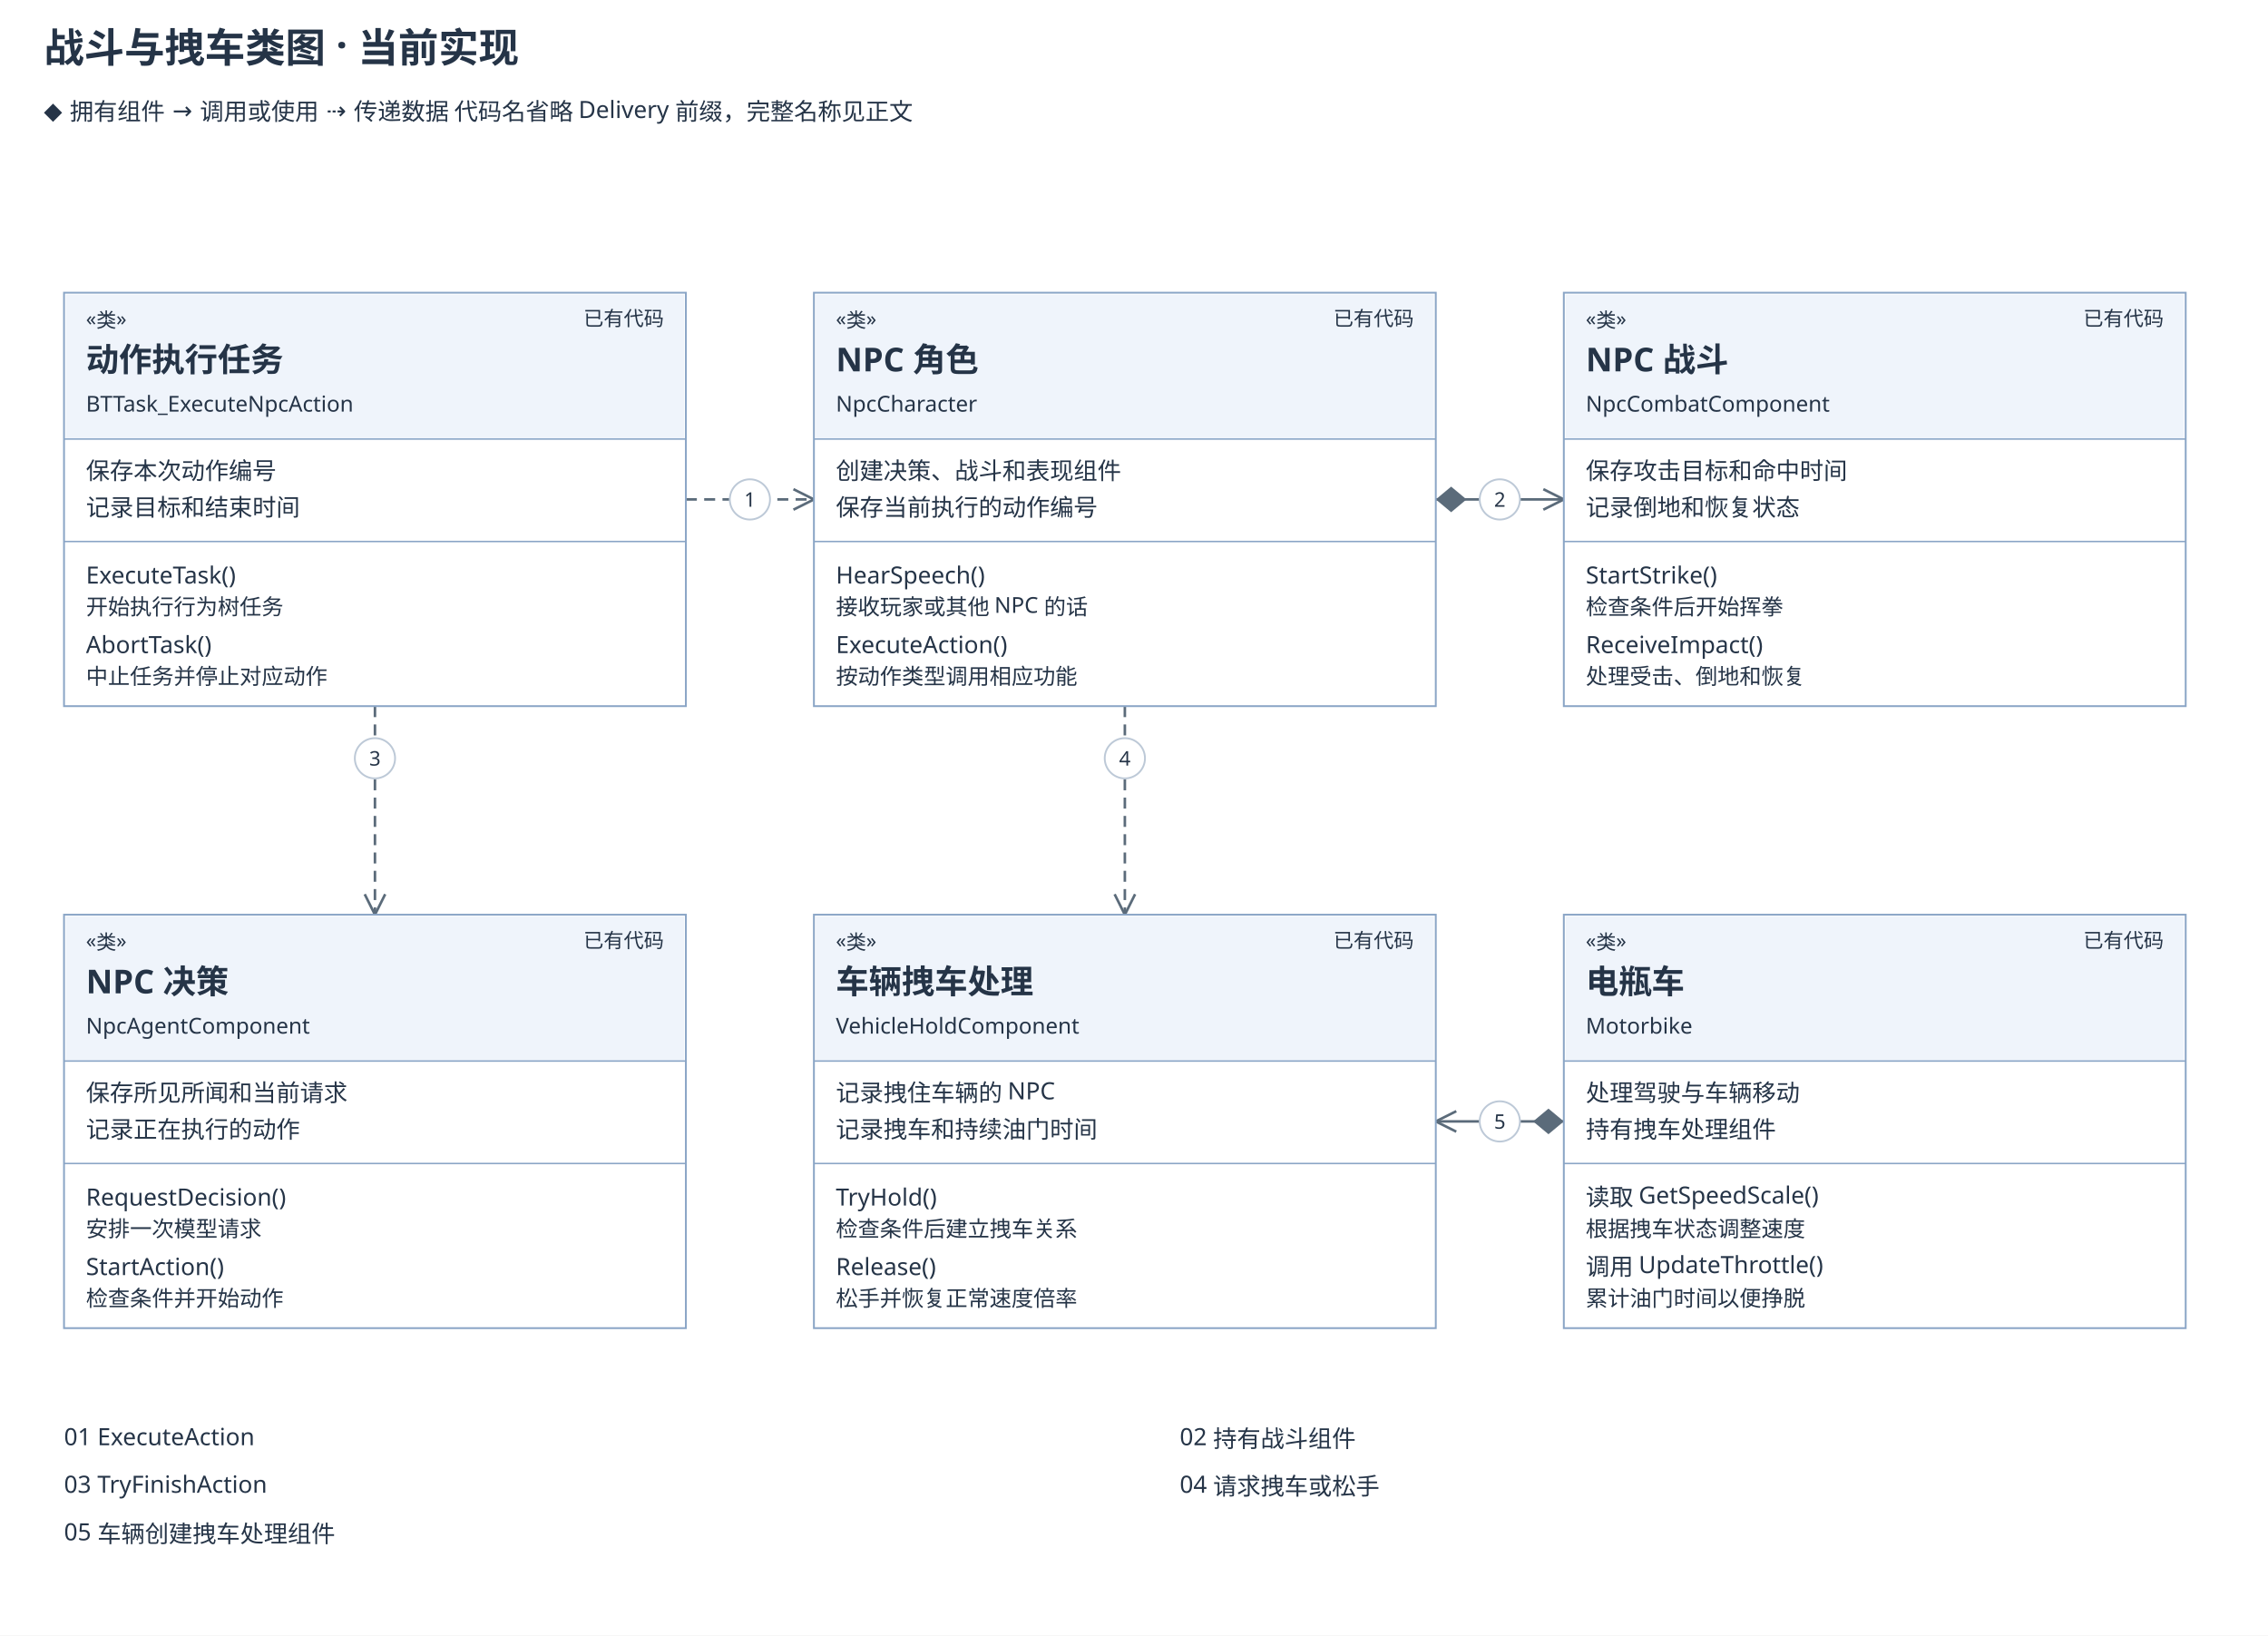
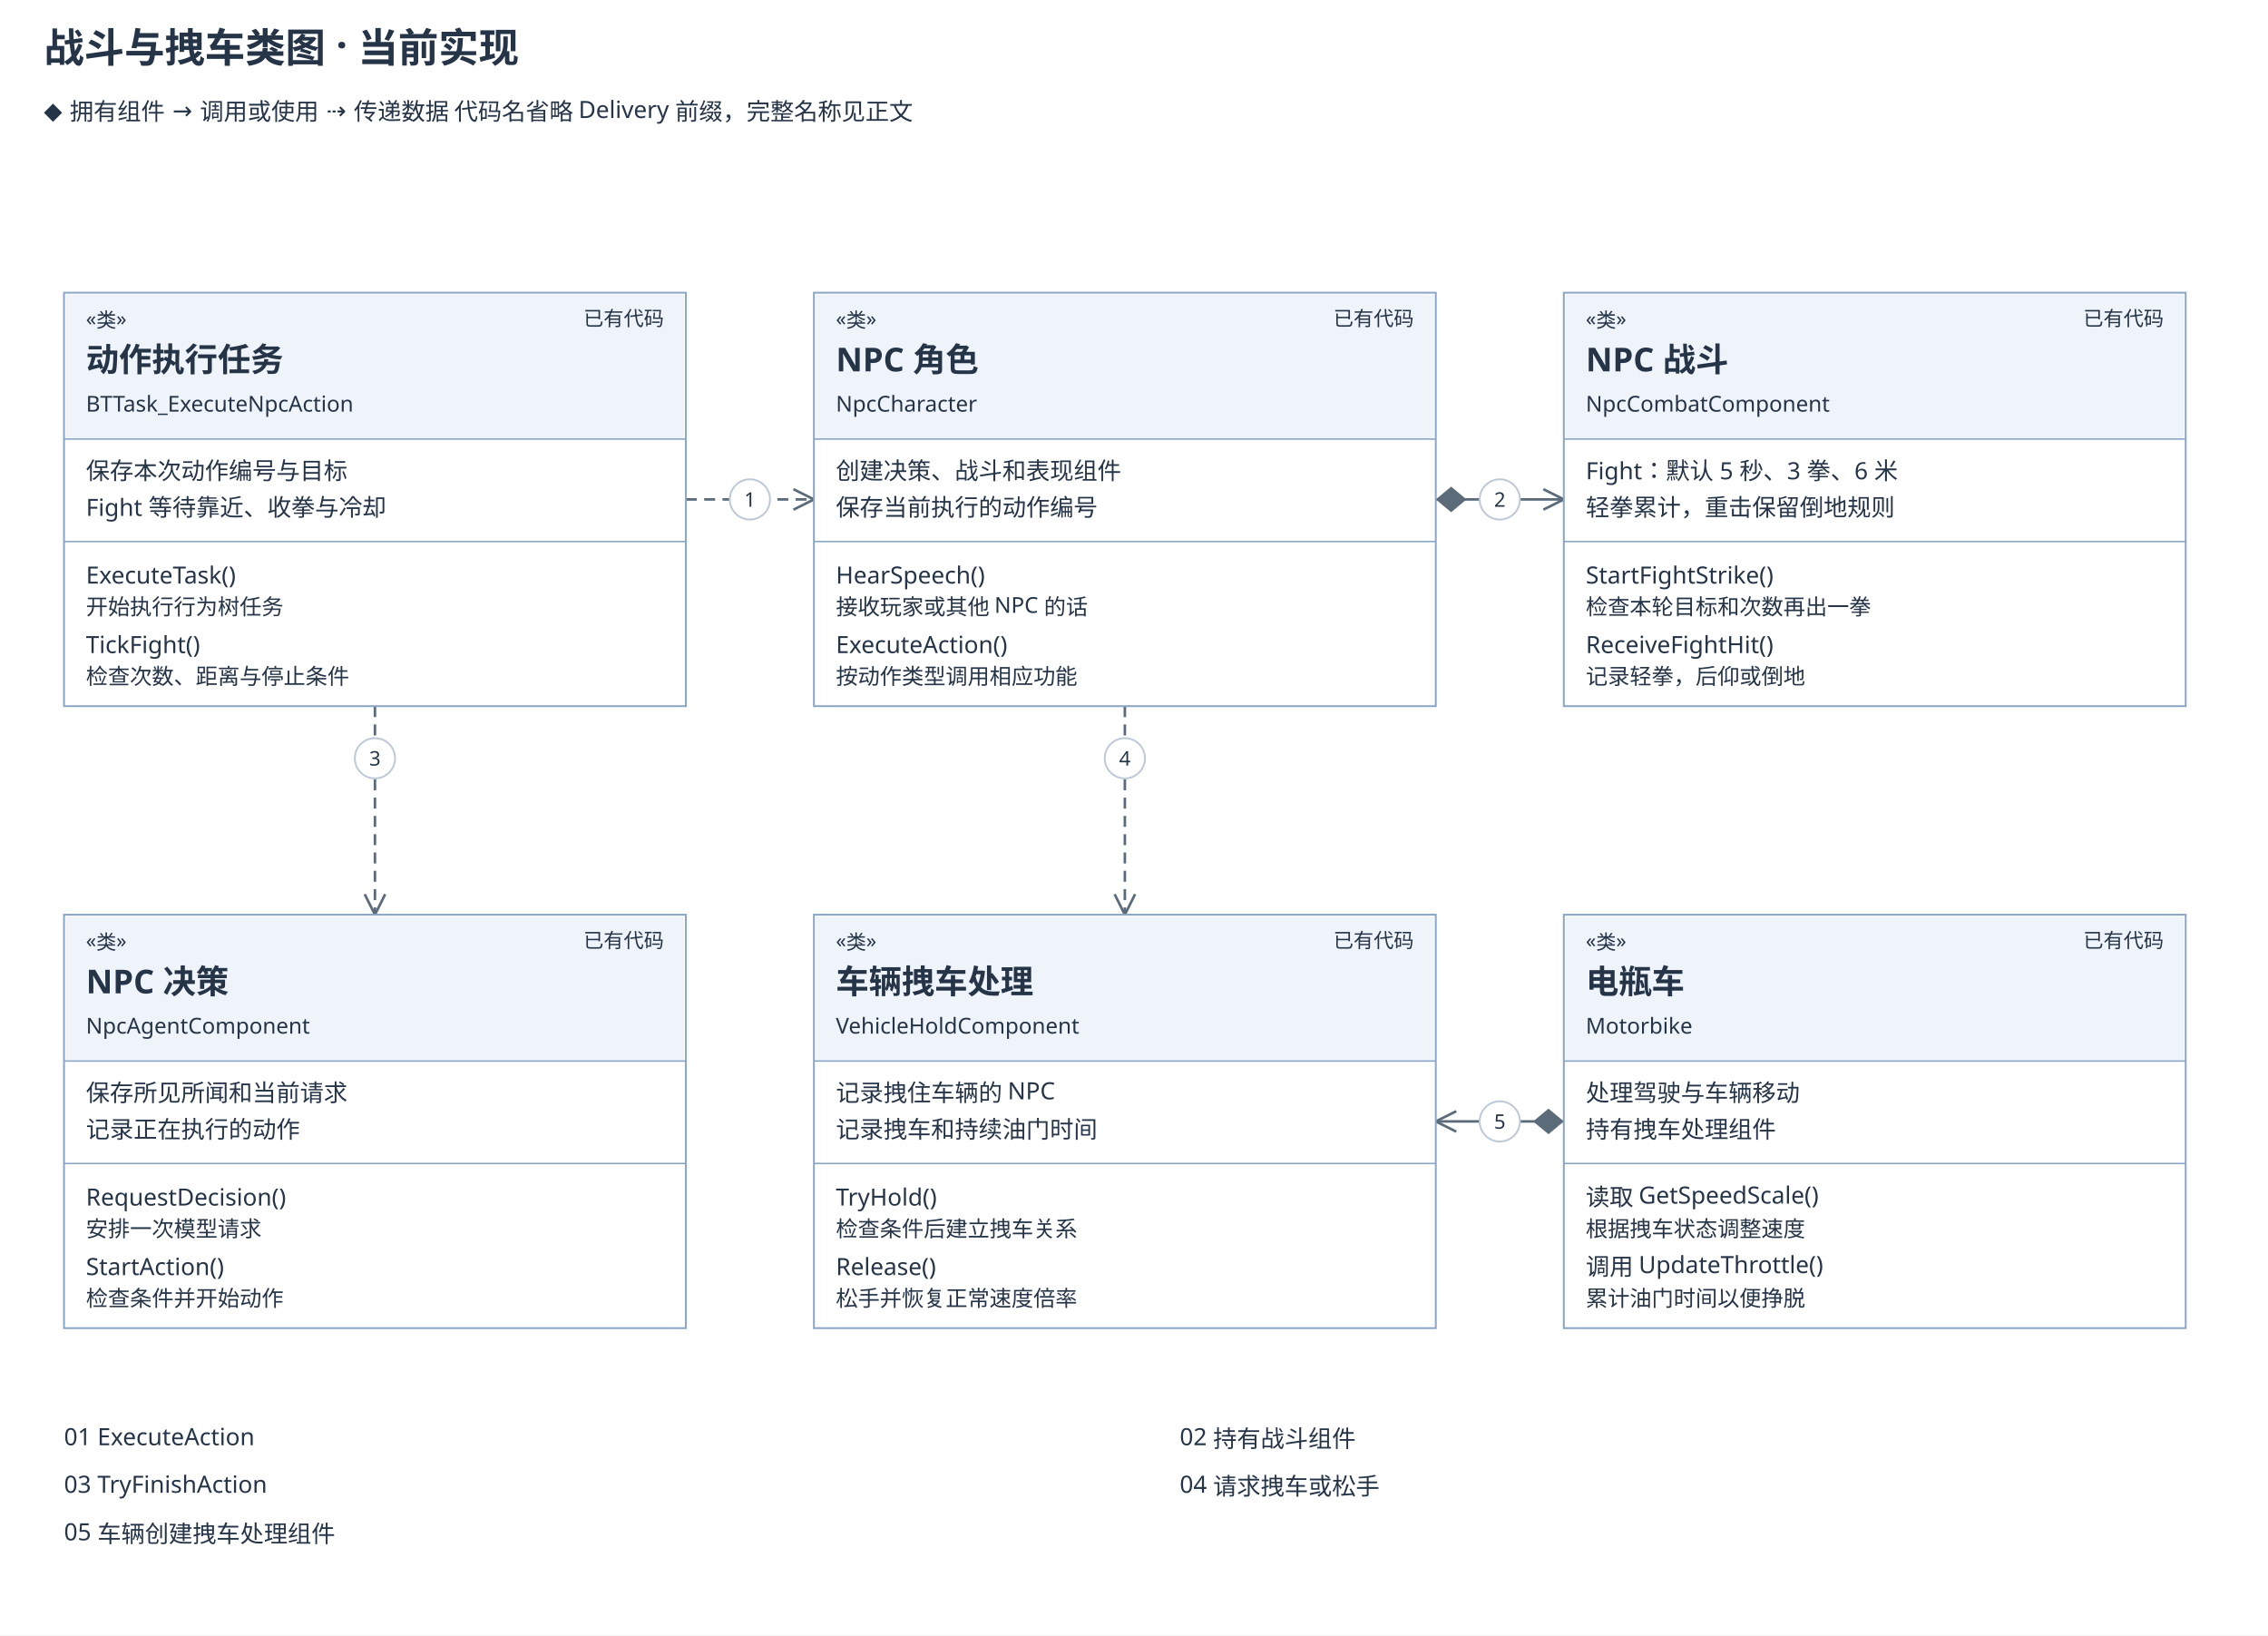
<svg xmlns="http://www.w3.org/2000/svg" width="1240" height="894" viewBox="0 0 1240 894" role="img" aria-label="战斗与拽车类图 · 当前实现">
  <defs>
    <marker id="arrow" markerWidth="10" markerHeight="10" refX="9" refY="5" orient="auto">
      <path d="M1 1 L9 5 L1 9" fill="none" stroke="#5b6b7a" />
    </marker>
    <marker id="diamond" markerWidth="14" markerHeight="12" refX="1" refY="6" orient="auto">
      <path d="M1 6 L7 1 L13 6 L7 11 Z" fill="#5b6b7a" />
    </marker>
  </defs>
  <style>text{font-family:'Segoe UI','Microsoft YaHei',sans-serif;fill:#253447} .edge{fill:none;stroke:#5b6b7a;stroke-width:1.4} .lifeline{stroke:#98a5b2;stroke-dasharray:5 5} </style>
  <rect width="100%" height="100%" fill="#fff" />
  <text x="24" y="34" font-size="22" text-anchor="start" font-weight="600">战斗与拽车类图 · 当前实现</text>
  <text x="24" y="65" font-size="13" text-anchor="start" font-weight="400">◆ 拥有组件   → 调用或使用   ⇢ 传递数据   代码名省略 Delivery 前缀，完整名称见正文</text>
  <polyline class="edge" points="375,273.0 445,273.0" marker-end="url(#arrow)" stroke-dasharray="6 4" />
  <circle cx="410.0" cy="273.0" r="11" fill="white" stroke="#bdc9d7" />
  <text x="410.0" y="277.0" font-size="11" text-anchor="middle" font-weight="400">1</text>
  <polyline class="edge" points="785,273.0 855,273.0" marker-end="url(#arrow)" marker-start="url(#diamond)" />
  <circle cx="820.0" cy="273.0" r="11" fill="white" stroke="#bdc9d7" />
  <text x="820.0" y="277.0" font-size="11" text-anchor="middle" font-weight="400">2</text>
  <polyline class="edge" points="205.0,386 205.0,443.0 205.0,500" marker-end="url(#arrow)" stroke-dasharray="6 4" />
  <circle cx="205.0" cy="414.5" r="11" fill="white" stroke="#bdc9d7" />
  <text x="205.0" y="418.5" font-size="11" text-anchor="middle" font-weight="400">3</text>
  <polyline class="edge" points="615.0,386 615.0,443.0 615.0,500" marker-end="url(#arrow)" stroke-dasharray="6 4" />
  <circle cx="615.0" cy="414.5" r="11" fill="white" stroke="#bdc9d7" />
  <text x="615.0" y="418.5" font-size="11" text-anchor="middle" font-weight="400">4</text>
  <polyline class="edge" points="855,613.0 785,613.0" marker-end="url(#arrow)" marker-start="url(#diamond)" />
  <circle cx="820.0" cy="613.0" r="11" fill="white" stroke="#bdc9d7" />
  <text x="820.0" y="617.0" font-size="11" text-anchor="middle" font-weight="400">5</text>
  <g data-node="UBTTask_DeliveryExecuteNpcAction">
    <rect x="35" y="160" width="340" height="226" fill="white" stroke="#8aa5c6" />
    <path d="M36 161 H374 V240 H36 Z" fill="#eff4fb" />
    <text x="47" y="178" font-size="11" text-anchor="start" font-weight="400">«类»</text>
    <text x="363" y="178" font-size="11" text-anchor="end" font-weight="400">已有代码</text>
    <text x="47" y="203" font-size="18" text-anchor="start" font-weight="600">动作执行任务</text>
    <text x="47" y="225" font-size="12" text-anchor="start" font-weight="400">BTTask_ExecuteNpcAction</text>
    <path d="M35 240 H375 M35 296 H375" stroke="#8aa5c6" stroke-width=".8" />
-     <text x="47" y="262" font-size="13" text-anchor="start" font-weight="400">保存本次动作编号</text>
-     <text x="47" y="282" font-size="13" text-anchor="start" font-weight="400">记录目标和结束时间</text>
+     <text x="47" y="262" font-size="13" text-anchor="start" font-weight="400">保存本次动作编号与目标</text>
+     <text x="47" y="282" font-size="13" text-anchor="start" font-weight="400">Fight 等待靠近、收拳与冷却</text>
    <text x="47" y="319" font-size="13" text-anchor="start" font-weight="400">ExecuteTask()</text>
    <text x="47" y="336" font-size="12" text-anchor="start" font-weight="400">开始执行行为树任务</text>
-     <text x="47" y="357" font-size="13" text-anchor="start" font-weight="400">AbortTask()</text>
-     <text x="47" y="374" font-size="12" text-anchor="start" font-weight="400">中止任务并停止对应动作</text>
+     <text x="47" y="357" font-size="13" text-anchor="start" font-weight="400">TickFight()</text>
+     <text x="47" y="374" font-size="12" text-anchor="start" font-weight="400">检查次数、距离与停止条件</text>
  </g>
  <g data-node="ADeliveryNpcCharacter">
    <rect x="445" y="160" width="340" height="226" fill="white" stroke="#8aa5c6" />
    <path d="M446 161 H784 V240 H446 Z" fill="#eff4fb" />
    <text x="457" y="178" font-size="11" text-anchor="start" font-weight="400">«类»</text>
    <text x="773" y="178" font-size="11" text-anchor="end" font-weight="400">已有代码</text>
    <text x="457" y="203" font-size="18" text-anchor="start" font-weight="600">NPC 角色</text>
    <text x="457" y="225" font-size="12" text-anchor="start" font-weight="400">NpcCharacter</text>
    <path d="M445 240 H785 M445 296 H785" stroke="#8aa5c6" stroke-width=".8" />
    <text x="457" y="262" font-size="13" text-anchor="start" font-weight="400">创建决策、战斗和表现组件</text>
    <text x="457" y="282" font-size="13" text-anchor="start" font-weight="400">保存当前执行的动作编号</text>
    <text x="457" y="319" font-size="13" text-anchor="start" font-weight="400">HearSpeech()</text>
    <text x="457" y="336" font-size="12" text-anchor="start" font-weight="400">接收玩家或其他 NPC 的话</text>
    <text x="457" y="357" font-size="13" text-anchor="start" font-weight="400">ExecuteAction()</text>
    <text x="457" y="374" font-size="12" text-anchor="start" font-weight="400">按动作类型调用相应功能</text>
  </g>
  <g data-node="UDeliveryNpcCombatComponent">
    <rect x="855" y="160" width="340" height="226" fill="white" stroke="#8aa5c6" />
    <path d="M856 161 H1194 V240 H856 Z" fill="#eff4fb" />
    <text x="867" y="178" font-size="11" text-anchor="start" font-weight="400">«类»</text>
    <text x="1183" y="178" font-size="11" text-anchor="end" font-weight="400">已有代码</text>
    <text x="867" y="203" font-size="18" text-anchor="start" font-weight="600">NPC 战斗</text>
    <text x="867" y="225" font-size="12" text-anchor="start" font-weight="400">NpcCombatComponent</text>
    <path d="M855 240 H1195 M855 296 H1195" stroke="#8aa5c6" stroke-width=".8" />
-     <text x="867" y="262" font-size="13" text-anchor="start" font-weight="400">保存攻击目标和命中时间</text>
-     <text x="867" y="282" font-size="13" text-anchor="start" font-weight="400">记录倒地和恢复状态</text>
-     <text x="867" y="319" font-size="13" text-anchor="start" font-weight="400">StartStrike()</text>
-     <text x="867" y="336" font-size="12" text-anchor="start" font-weight="400">检查条件后开始挥拳</text>
-     <text x="867" y="357" font-size="13" text-anchor="start" font-weight="400">ReceiveImpact()</text>
-     <text x="867" y="374" font-size="12" text-anchor="start" font-weight="400">处理受击、倒地和恢复</text>
+     <text x="867" y="262" font-size="13" text-anchor="start" font-weight="400">Fight：默认 5 秒、3 拳、6 米</text>
+     <text x="867" y="282" font-size="13" text-anchor="start" font-weight="400">轻拳累计，重击保留倒地规则</text>
+     <text x="867" y="319" font-size="13" text-anchor="start" font-weight="400">StartFightStrike()</text>
+     <text x="867" y="336" font-size="12" text-anchor="start" font-weight="400">检查本轮目标和次数再出一拳</text>
+     <text x="867" y="357" font-size="13" text-anchor="start" font-weight="400">ReceiveFightHit()</text>
+     <text x="867" y="374" font-size="12" text-anchor="start" font-weight="400">记录轻拳，后仰或倒地</text>
  </g>
  <g data-node="UDeliveryNpcAgentComponent">
    <rect x="35" y="500" width="340" height="226" fill="white" stroke="#8aa5c6" />
    <path d="M36 501 H374 V580 H36 Z" fill="#eff4fb" />
    <text x="47" y="518" font-size="11" text-anchor="start" font-weight="400">«类»</text>
    <text x="363" y="518" font-size="11" text-anchor="end" font-weight="400">已有代码</text>
    <text x="47" y="543" font-size="18" text-anchor="start" font-weight="600">NPC 决策</text>
    <text x="47" y="565" font-size="12" text-anchor="start" font-weight="400">NpcAgentComponent</text>
    <path d="M35 580 H375 M35 636 H375" stroke="#8aa5c6" stroke-width=".8" />
    <text x="47" y="602" font-size="13" text-anchor="start" font-weight="400">保存所见所闻和当前请求</text>
    <text x="47" y="622" font-size="13" text-anchor="start" font-weight="400">记录正在执行的动作</text>
    <text x="47" y="659" font-size="13" text-anchor="start" font-weight="400">RequestDecision()</text>
    <text x="47" y="676" font-size="12" text-anchor="start" font-weight="400">安排一次模型请求</text>
    <text x="47" y="697" font-size="13" text-anchor="start" font-weight="400">StartAction()</text>
    <text x="47" y="714" font-size="12" text-anchor="start" font-weight="400">检查条件并开始动作</text>
  </g>
  <g data-node="UDeliveryVehicleHoldComponent">
    <rect x="445" y="500" width="340" height="226" fill="white" stroke="#8aa5c6" />
    <path d="M446 501 H784 V580 H446 Z" fill="#eff4fb" />
    <text x="457" y="518" font-size="11" text-anchor="start" font-weight="400">«类»</text>
    <text x="773" y="518" font-size="11" text-anchor="end" font-weight="400">已有代码</text>
    <text x="457" y="543" font-size="18" text-anchor="start" font-weight="600">车辆拽车处理</text>
    <text x="457" y="565" font-size="12" text-anchor="start" font-weight="400">VehicleHoldComponent</text>
    <path d="M445 580 H785 M445 636 H785" stroke="#8aa5c6" stroke-width=".8" />
    <text x="457" y="602" font-size="13" text-anchor="start" font-weight="400">记录拽住车辆的 NPC</text>
    <text x="457" y="622" font-size="13" text-anchor="start" font-weight="400">记录拽车和持续油门时间</text>
    <text x="457" y="659" font-size="13" text-anchor="start" font-weight="400">TryHold()</text>
    <text x="457" y="676" font-size="12" text-anchor="start" font-weight="400">检查条件后建立拽车关系</text>
    <text x="457" y="697" font-size="13" text-anchor="start" font-weight="400">Release()</text>
    <text x="457" y="714" font-size="12" text-anchor="start" font-weight="400">松手并恢复正常速度倍率</text>
  </g>
  <g data-node="ADeliveryMotorbike">
    <rect x="855" y="500" width="340" height="226" fill="white" stroke="#8aa5c6" />
    <path d="M856 501 H1194 V580 H856 Z" fill="#eff4fb" />
    <text x="867" y="518" font-size="11" text-anchor="start" font-weight="400">«类»</text>
    <text x="1183" y="518" font-size="11" text-anchor="end" font-weight="400">已有代码</text>
    <text x="867" y="543" font-size="18" text-anchor="start" font-weight="600">电瓶车</text>
    <text x="867" y="565" font-size="12" text-anchor="start" font-weight="400">Motorbike</text>
    <path d="M855 580 H1195 M855 636 H1195" stroke="#8aa5c6" stroke-width=".8" />
    <text x="867" y="602" font-size="13" text-anchor="start" font-weight="400">处理驾驶与车辆移动</text>
    <text x="867" y="622" font-size="13" text-anchor="start" font-weight="400">持有拽车处理组件</text>
    <text x="867" y="659" font-size="13" text-anchor="start" font-weight="400">读取 GetSpeedScale()</text>
    <text x="867" y="676" font-size="12" text-anchor="start" font-weight="400">根据拽车状态调整速度</text>
    <text x="867" y="697" font-size="13" text-anchor="start" font-weight="400">调用 UpdateThrottle()</text>
    <text x="867" y="714" font-size="12" text-anchor="start" font-weight="400">累计油门时间以便挣脱</text>
  </g>
  <text x="35" y="790" font-size="13" text-anchor="start" font-weight="400">01  ExecuteAction</text>
  <text x="645" y="790" font-size="13" text-anchor="start" font-weight="400">02  持有战斗组件</text>
  <text x="35" y="816" font-size="13" text-anchor="start" font-weight="400">03  TryFinishAction</text>
  <text x="645" y="816" font-size="13" text-anchor="start" font-weight="400">04  请求拽车或松手</text>
  <text x="35" y="842" font-size="13" text-anchor="start" font-weight="400">05  车辆创建拽车处理组件</text>
</svg>
